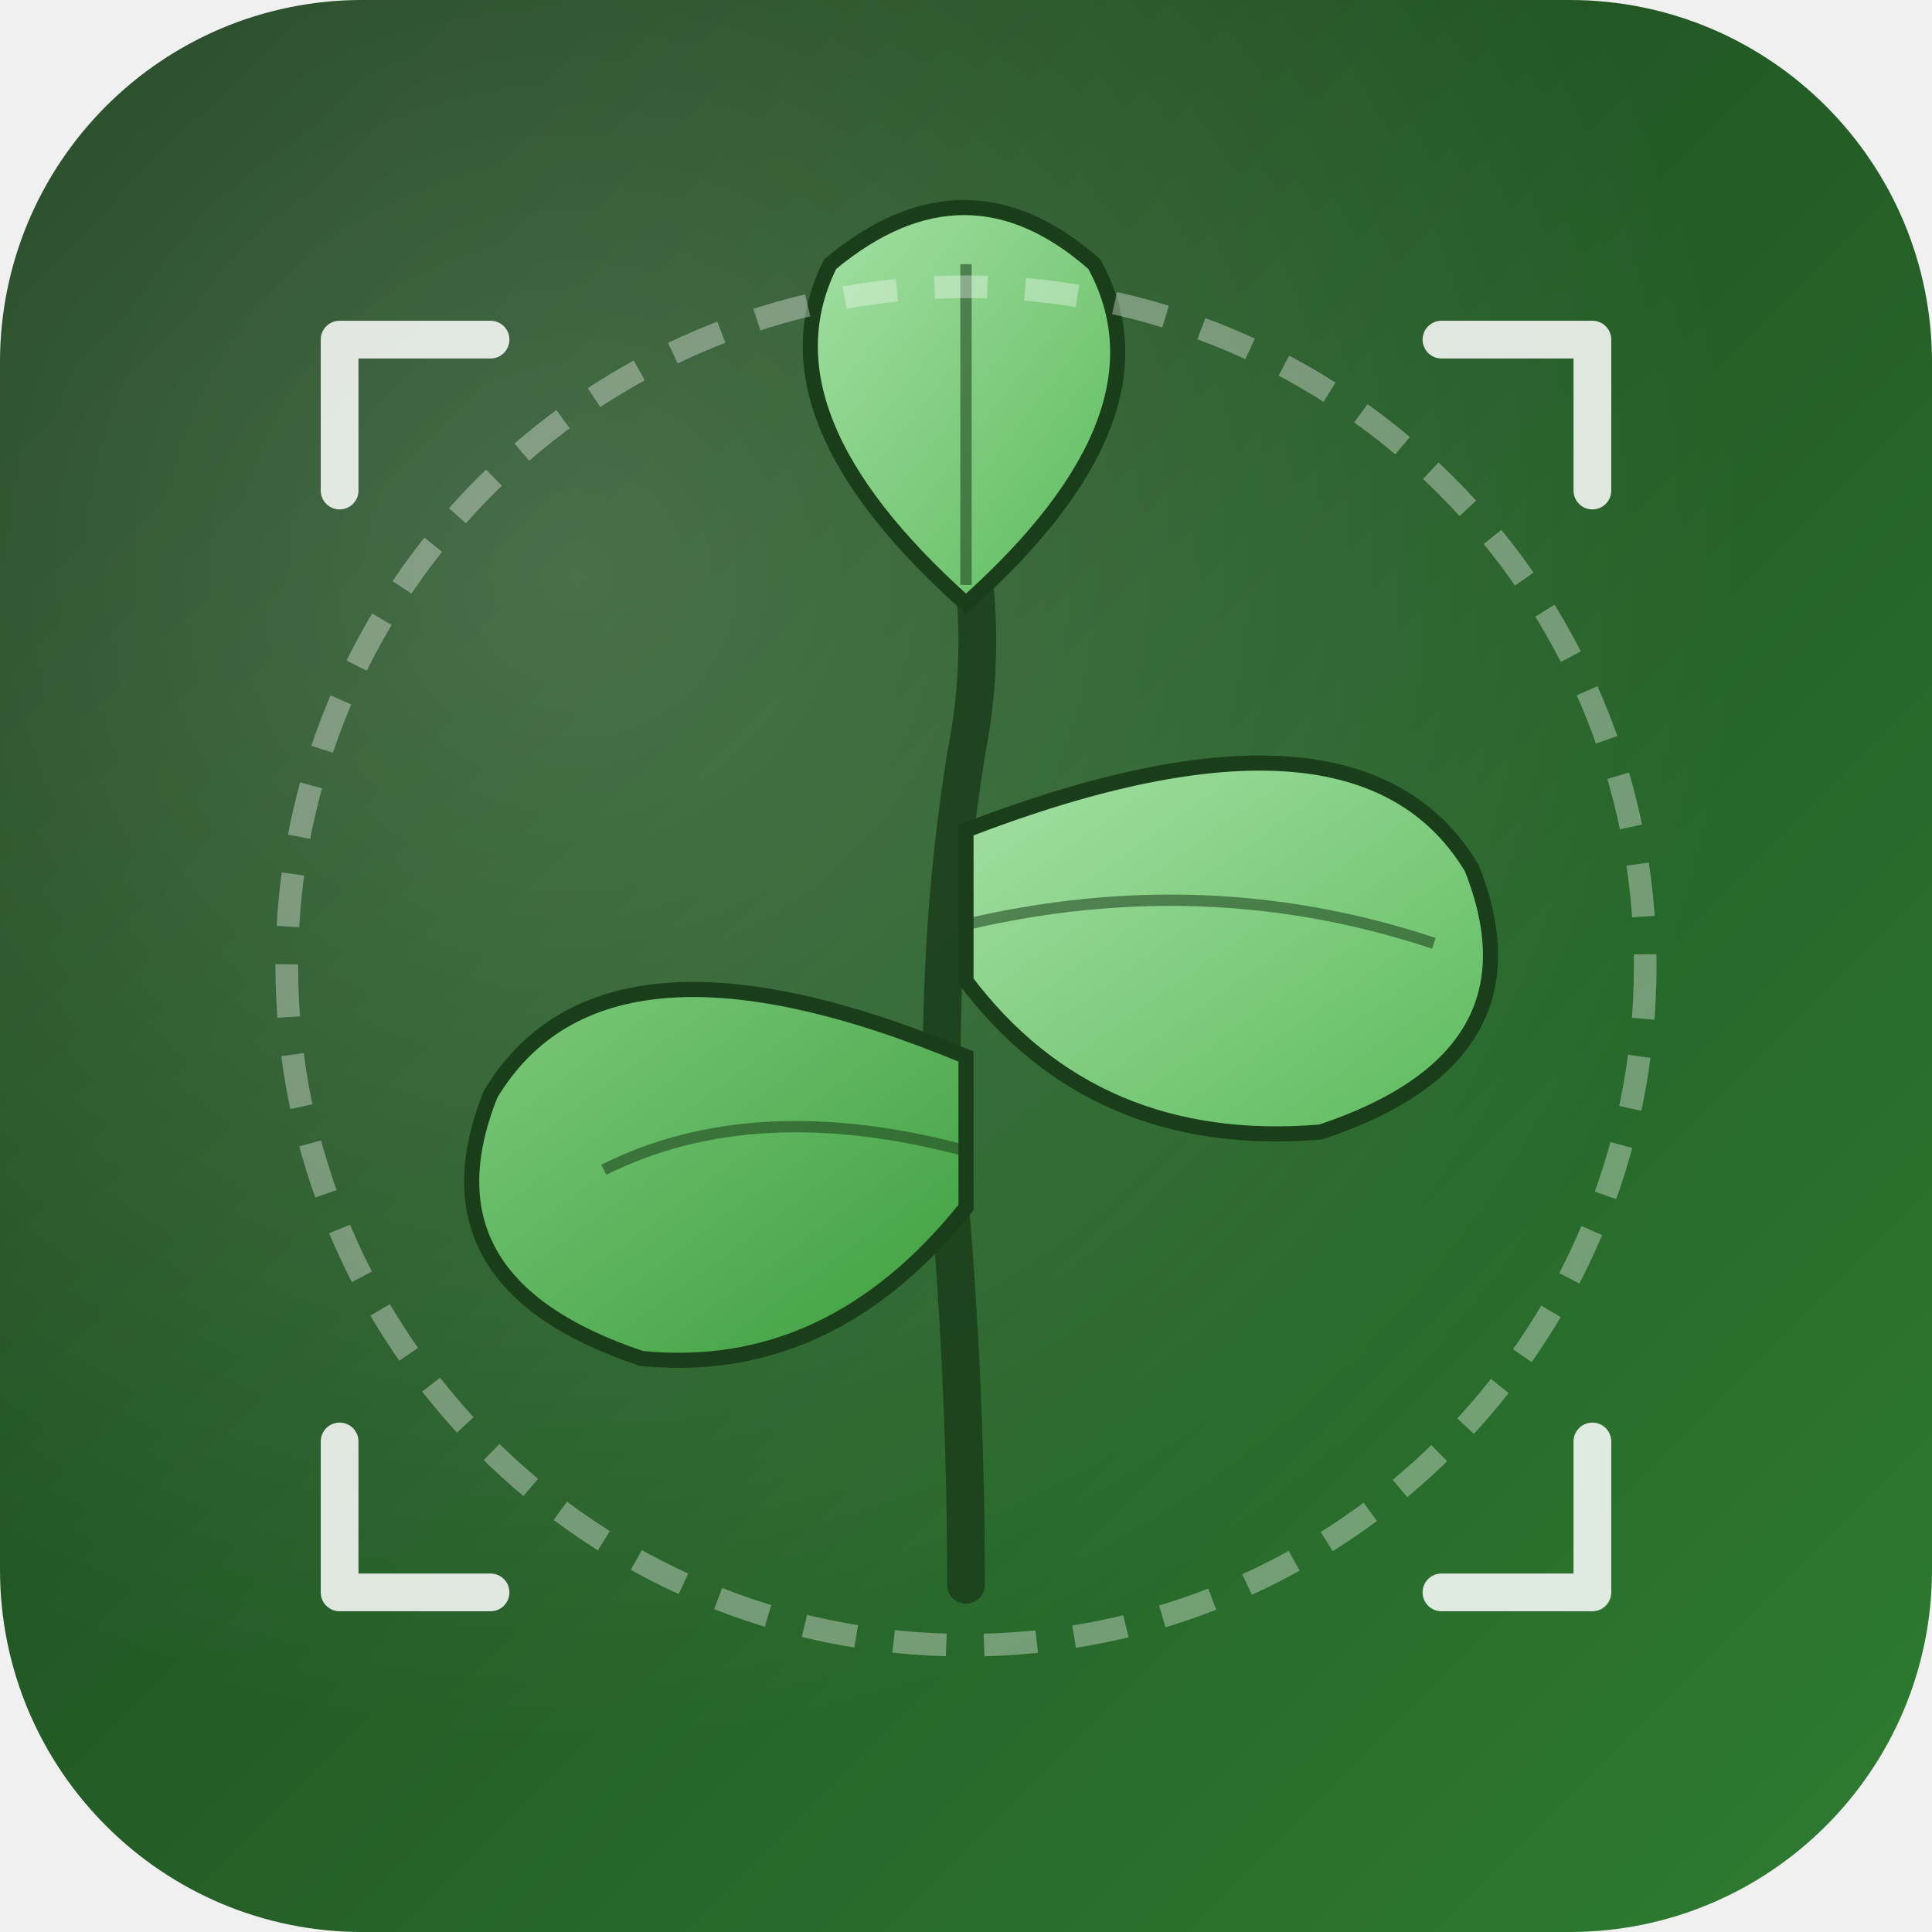
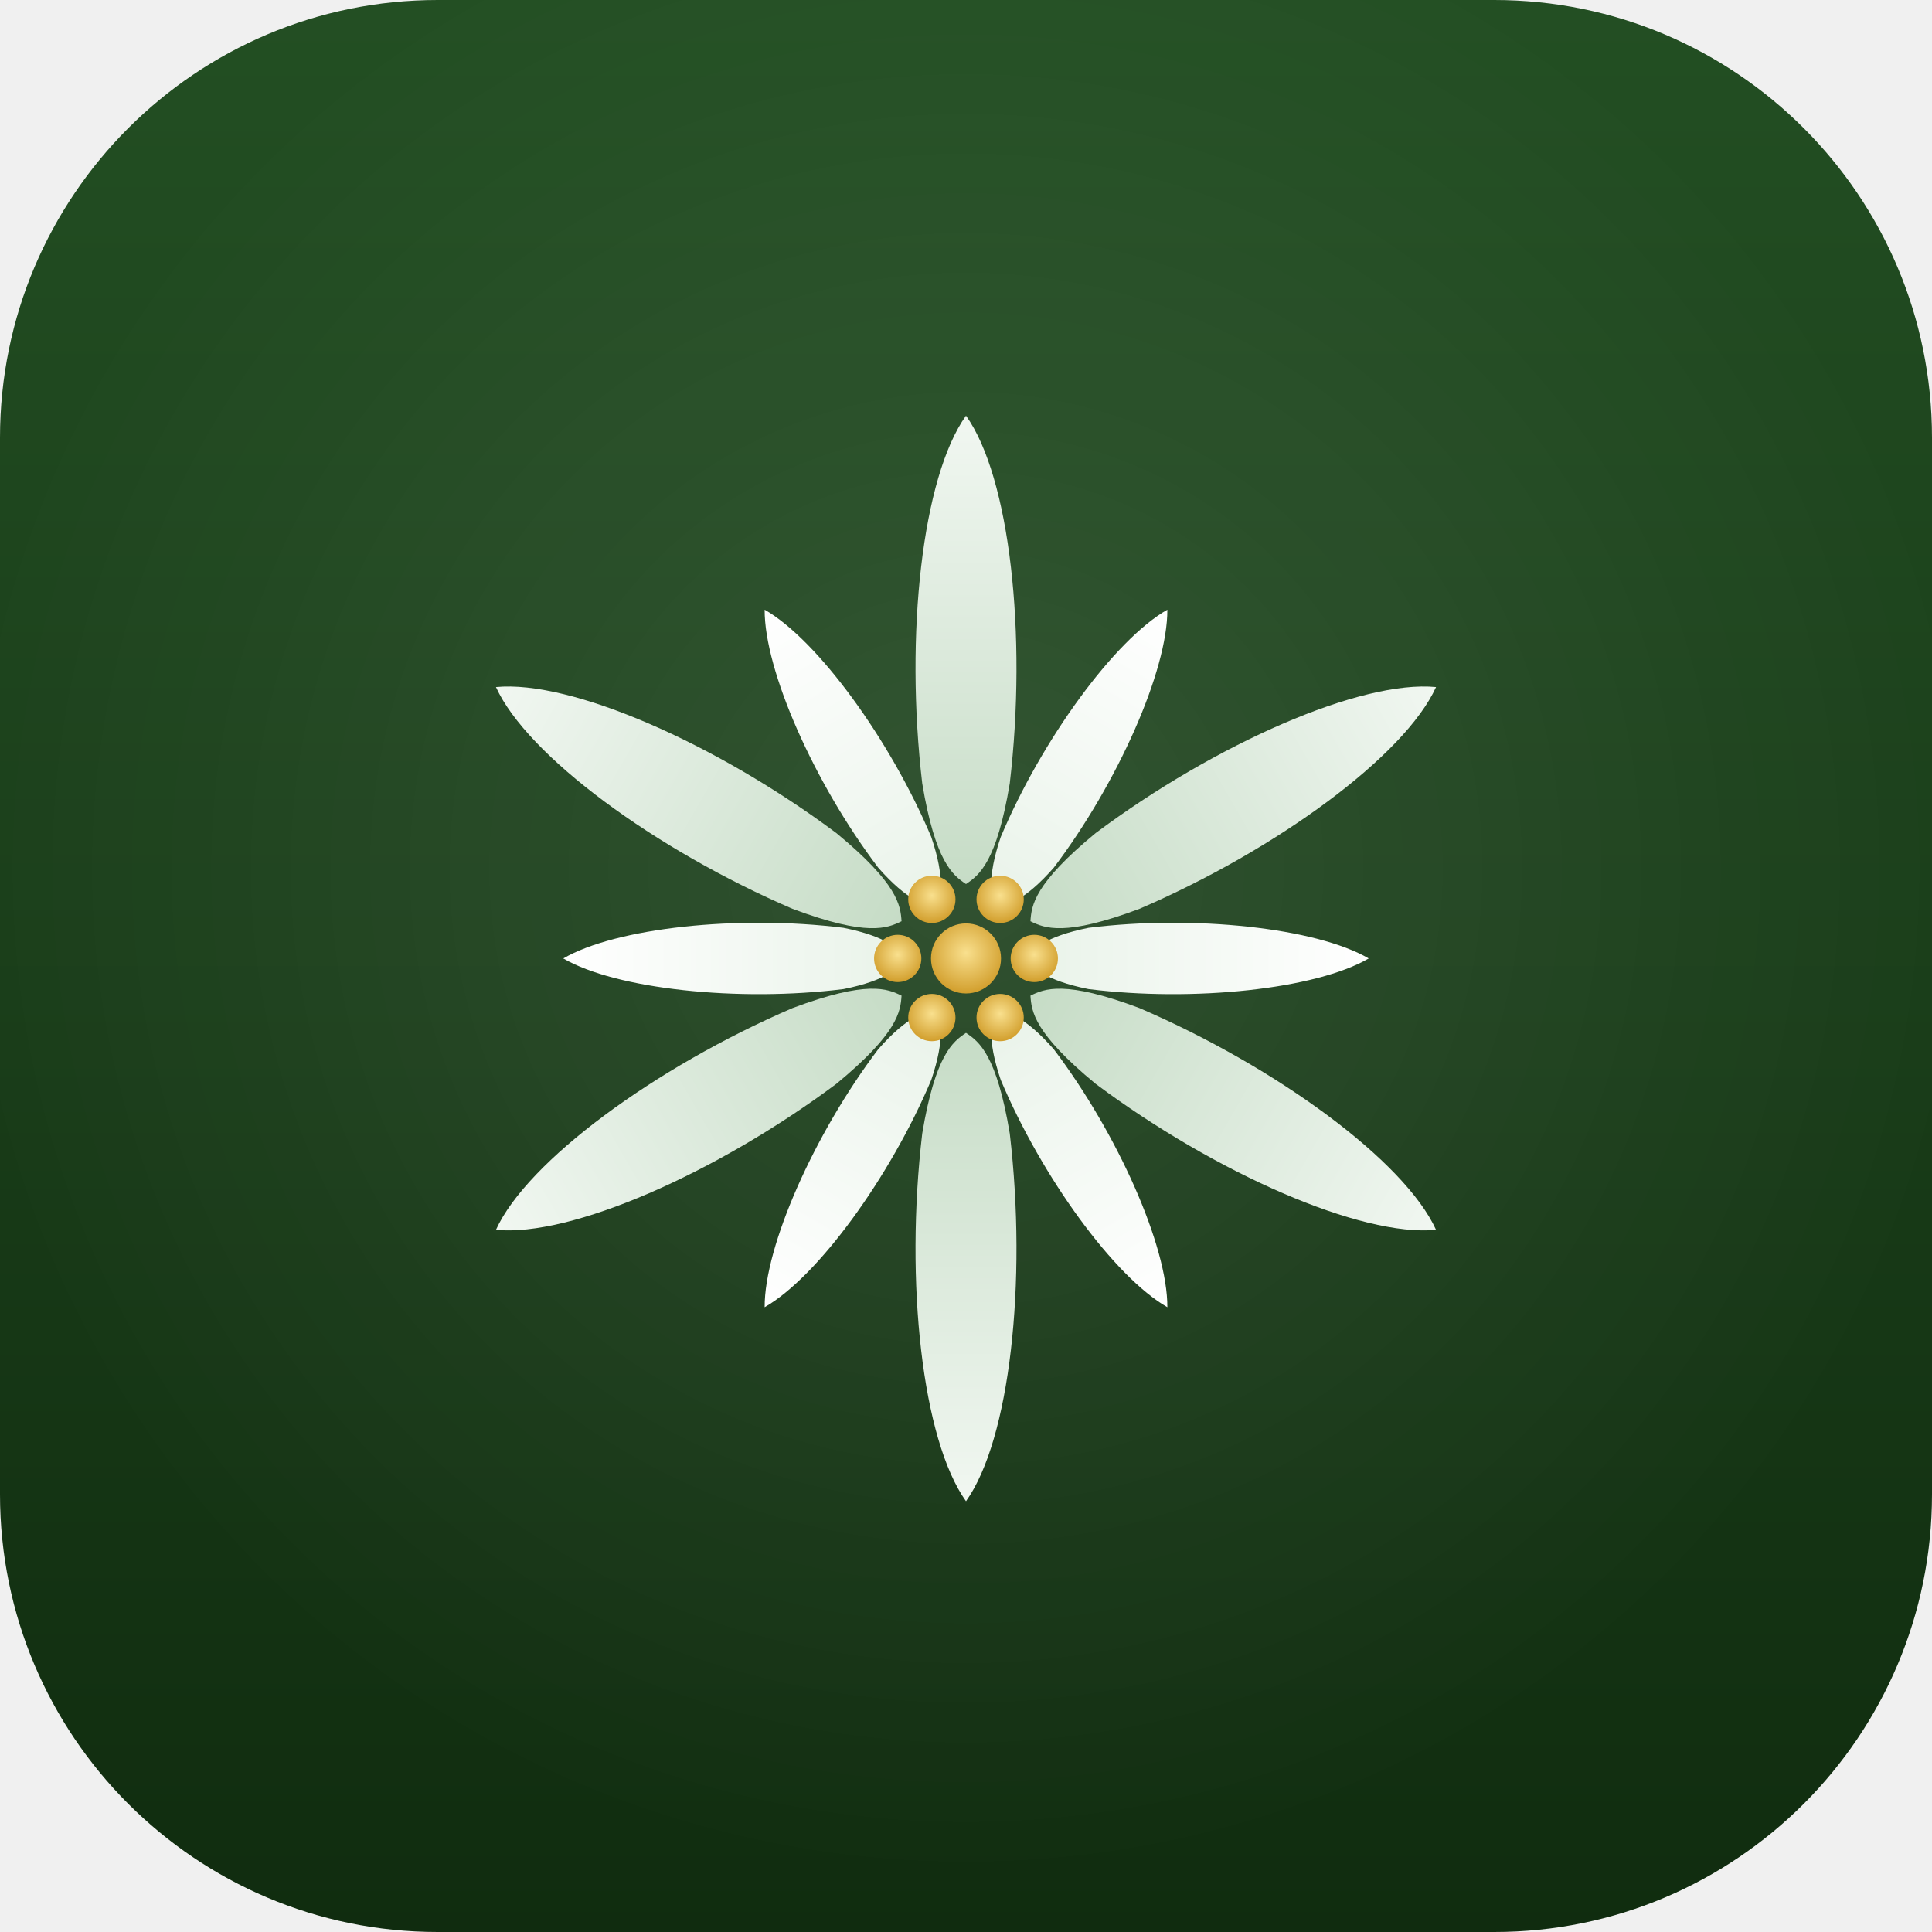
- <svg xmlns="http://www.w3.org/2000/svg" viewBox="0 0 512 512">
+ <svg xmlns="http://www.w3.org/2000/svg" width="512" height="512" viewBox="0 0 512 512" role="img" aria-label="GreenScan App-Icon (Edelweiss, rund)">
  <defs>
-     <linearGradient id="bg" x1="0%" y1="0%" x2="100%" y2="100%">
-       <stop offset="0%" stop-color="#1a3d1a" />
-       <stop offset="100%" stop-color="#2e7d32" />
+     <linearGradient id="tile" x1="0" y1="0" x2="0" y2="1">
+       <stop offset="0" stop-color="#234f23" />
+       <stop offset="1" stop-color="#102c0f" />
    </linearGradient>
-     <linearGradient id="leaf" x1="0%" y1="0%" x2="100%" y2="100%">
-       <stop offset="0%" stop-color="#7cc97c" />
-       <stop offset="100%" stop-color="#3d9e3d" />
+     <radialGradient id="halo" cx="0.5" cy="0.45" r="0.52">
+       <stop offset="0" stop-color="#ffffff" stop-opacity="0.10" />
+       <stop offset="1" stop-color="#ffffff" stop-opacity="0" />
+     </radialGradient>
+     <linearGradient id="eLo" x1="0" y1="0" x2="0" y2="1">
+       <stop offset="0" stop-color="#f1f7f1" />
+       <stop offset="1" stop-color="#c6dcc6" />
    </linearGradient>
-     <linearGradient id="leaf2" x1="0%" y1="0%" x2="100%" y2="100%">
-       <stop offset="0%" stop-color="#a5e0a5" />
-       <stop offset="100%" stop-color="#5cba5c" />
+     <linearGradient id="eUp" x1="0" y1="0" x2="0" y2="1">
+       <stop offset="0" stop-color="#ffffff" />
+       <stop offset="1" stop-color="#e9f3e9" />
    </linearGradient>
-     <radialGradient id="shine" cx="30%" cy="30%" r="60%">
-       <stop offset="0%" stop-color="#ffffff" stop-opacity="0.18" />
-       <stop offset="100%" stop-color="#ffffff" stop-opacity="0" />
+     <radialGradient id="eC" cx="0.5" cy="0.42" r="0.62">
+       <stop offset="0" stop-color="#f9e08e" />
+       <stop offset="1" stop-color="#cf9a26" />
    </radialGradient>
+     <path id="elo" d="M0 -124 C 10 -110 14 -74 10 -40 C 7 -22 3 -19 0 -17 C -3 -19 -7 -22 -10 -40 C -14 -74 -10 -110 0 -124 Z" />
+     <path id="eup" d="M0 -92 C 7 -80 10 -52 7 -28 C 5 -18 2 -15 0 -14 C -2 -15 -5 -18 -7 -28 C -10 -52 -7 -80 0 -92 Z" />
  </defs>
-   <rect width="512" height="512" rx="96" ry="96" fill="url(#bg)" />
-   <rect width="512" height="512" rx="96" ry="96" fill="url(#shine)" />
-   <path d="M 256 420 Q 256 360 250 300 Q 248 250 256 200 Q 262 170 256 140" stroke="#1a3d1a" stroke-width="10" stroke-linecap="round" fill="none" opacity="0.85" />
-   <path d="M 256 280            Q 160 240 130 290            Q 110 340 170 360            Q 220 365 256 320 Z" fill="url(#leaf)" stroke="#1a3d1a" stroke-width="4" />
-   <path d="M 256 305 Q 200 290 160 310" stroke="#1a3d1a" stroke-width="3" fill="none" opacity="0.55" />
-   <path d="M 256 220            Q 360 180 390 230            Q 410 280 350 300            Q 290 305 256 260 Z" fill="url(#leaf2)" stroke="#1a3d1a" stroke-width="4" />
-   <path d="M 256 245 Q 320 230 380 250" stroke="#1a3d1a" stroke-width="3" fill="none" opacity="0.55" />
-   <path d="M 256 160            Q 200 110 220 70            Q 256 40 290 70            Q 312 110 256 160 Z" fill="url(#leaf2)" stroke="#1a3d1a" stroke-width="4" />
-   <path d="M 256 70 Q 256 110 256 155" stroke="#1a3d1a" stroke-width="3" fill="none" opacity="0.55" />
-   <circle cx="256" cy="256" r="180" fill="none" stroke="#ffffff" stroke-width="6" stroke-opacity="0.35" stroke-dasharray="14,10" />
-   <g stroke="#ffffff" stroke-width="10" stroke-linecap="round" fill="none" opacity="0.85">
-     <path d="M 90 90 L 90 130 M 90 90 L 130 90" />
-     <path d="M 422 90 L 422 130 M 422 90 L 382 90" />
-     <path d="M 90 422 L 90 382 M 90 422 L 130 422" />
-     <path d="M 422 422 L 422 382 M 422 422 L 382 422" />
+   <rect width="512" height="512" rx="116" fill="url(#tile)" />
+   <rect width="512" height="512" rx="116" fill="url(#halo)" />
+   <g transform="translate(256,254) scale(1.16)">
+     <g fill="url(#eLo)">
+       <use href="#elo" />
+       <use href="#elo" transform="rotate(60)" />
+       <use href="#elo" transform="rotate(120)" />
+       <use href="#elo" transform="rotate(180)" />
+       <use href="#elo" transform="rotate(240)" />
+       <use href="#elo" transform="rotate(300)" />
+     </g>
+     <g fill="url(#eUp)">
+       <use href="#eup" transform="rotate(30)" />
+       <use href="#eup" transform="rotate(90)" />
+       <use href="#eup" transform="rotate(150)" />
+       <use href="#eup" transform="rotate(210)" />
+       <use href="#eup" transform="rotate(270)" />
+       <use href="#eup" transform="rotate(330)" />
+     </g>
+     <g fill="url(#eC)">
+       <circle r="8" />
+       <circle cx="15.6" cy="0" r="5.4" />
+       <circle cx="7.8" cy="13.5" r="5.4" />
+       <circle cx="-7.8" cy="13.5" r="5.4" />
+       <circle cx="-15.6" cy="0" r="5.4" />
+       <circle cx="-7.8" cy="-13.5" r="5.4" />
+       <circle cx="7.8" cy="-13.5" r="5.4" />
+     </g>
  </g>
</svg>
